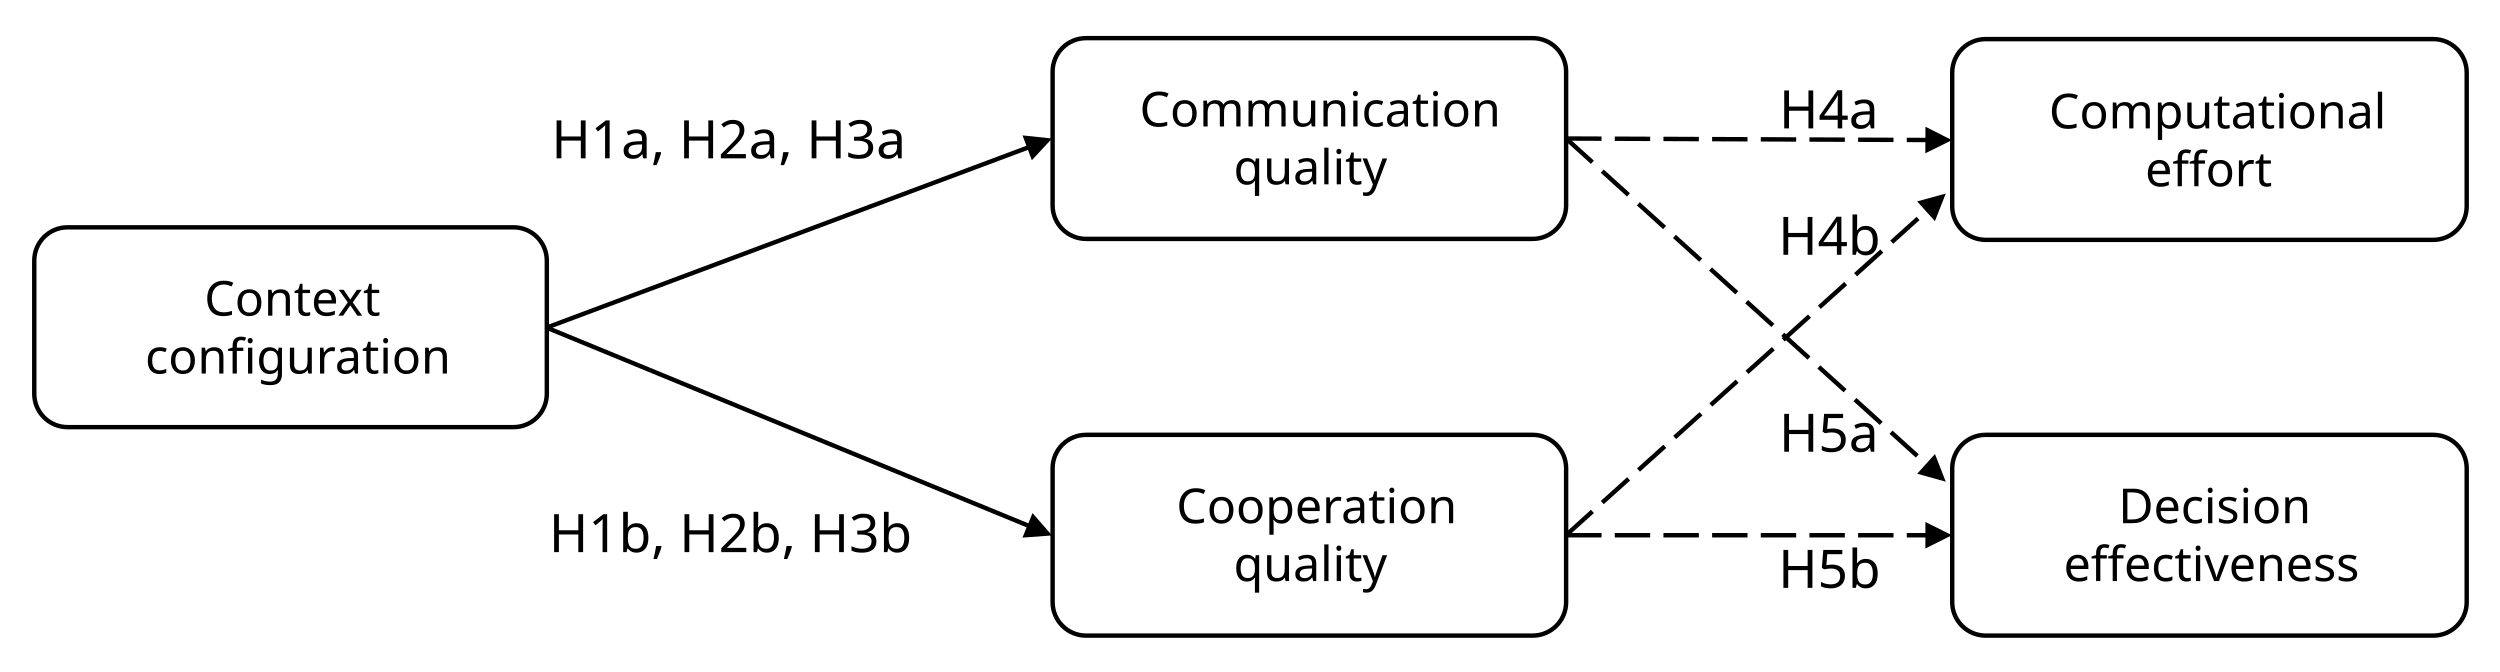
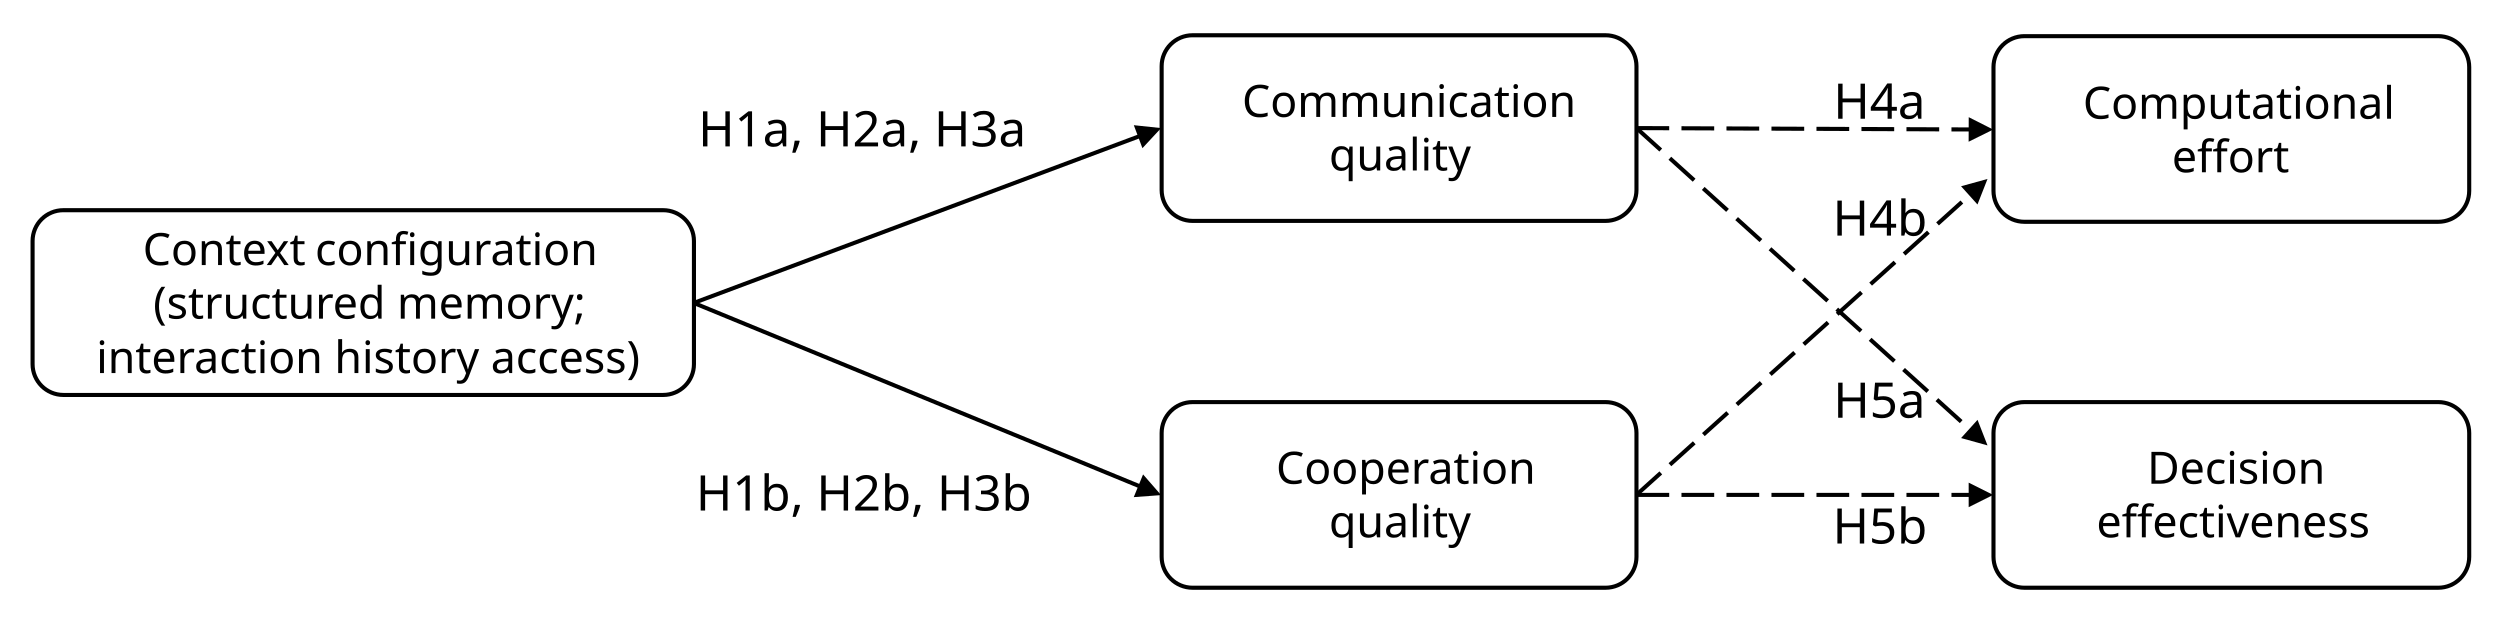
- <svg xmlns="http://www.w3.org/2000/svg" width="2590" height="696" xml:space="preserve" overflow="hidden">
-   <g transform="translate(-893 -990)">
+ <svg xmlns="http://www.w3.org/2000/svg" width="2801" height="696" xml:space="preserve" overflow="hidden">
+   <g transform="translate(-682 -990)">
    <g>
      <path d="M1983.5 1064.17C1983.5 1045.02 1999.02 1029.5 2018.17 1029.5L2480.83 1029.5C2499.98 1029.5 2515.5 1045.02 2515.5 1064.17L2515.5 1202.83C2515.5 1221.98 2499.98 1237.5 2480.83 1237.5L2018.17 1237.5C1999.02 1237.5 1983.5 1221.98 1983.5 1202.83Z" stroke="#000000" stroke-width="4.583" stroke-linecap="butt" stroke-linejoin="miter" stroke-miterlimit="8" stroke-opacity="1" fill="none" fill-rule="evenodd" />
      <text fill="#000000" fill-opacity="1" font-family="Trebuchet MS,Trebuchet MS_MSFontService,sans-serif" font-style="normal" font-variant="normal" font-weight="400" font-stretch="normal" font-size="50" text-anchor="start" direction="ltr" writing-mode="lr-tb" unicode-bidi="normal" text-decoration="none" transform="matrix(1 0 0 1 2073.6 1121)">Communication </text>
      <text fill="#000000" fill-opacity="1" font-family="Trebuchet MS,Trebuchet MS_MSFontService,sans-serif" font-style="normal" font-variant="normal" font-weight="400" font-stretch="normal" font-size="50" text-anchor="start" direction="ltr" writing-mode="lr-tb" unicode-bidi="normal" text-decoration="none" transform="matrix(1 0 0 1 2170.99 1181)">quality</text>
      <path d="M2915.5 1065.17C2915.5 1046.02 2931.02 1030.5 2950.17 1030.5L3413.83 1030.5C3432.98 1030.5 3448.5 1046.02 3448.5 1065.17L3448.5 1203.83C3448.5 1222.98 3432.98 1238.5 3413.83 1238.5L2950.17 1238.5C2931.02 1238.5 2915.5 1222.98 2915.5 1203.83Z" stroke="#000000" stroke-width="4.583" stroke-linecap="butt" stroke-linejoin="miter" stroke-miterlimit="8" stroke-opacity="1" fill="none" fill-rule="evenodd" />
      <text fill="#000000" fill-opacity="1" font-family="Trebuchet MS,Trebuchet MS_MSFontService,sans-serif" font-style="normal" font-variant="normal" font-weight="400" font-stretch="normal" font-size="50" text-anchor="start" direction="ltr" writing-mode="lr-tb" unicode-bidi="normal" text-decoration="none" transform="matrix(1 0 0 1 3015.72 1123)">Computational </text>
      <text fill="#000000" fill-opacity="1" font-family="Trebuchet MS,Trebuchet MS_MSFontService,sans-serif" font-style="normal" font-variant="normal" font-weight="400" font-stretch="normal" font-size="50" text-anchor="start" direction="ltr" writing-mode="lr-tb" unicode-bidi="normal" text-decoration="none" transform="matrix(1 0 0 1 3115.4 1183)">effort</text>
-       <path d="M928.5 1260C928.5 1240.95 943.946 1225.5 963 1225.5L1425 1225.5C1444.05 1225.5 1459.5 1240.95 1459.5 1260L1459.5 1398C1459.5 1417.05 1444.05 1432.5 1425 1432.5L963 1432.5C943.946 1432.5 928.5 1417.05 928.5 1398Z" stroke="#000000" stroke-width="4.583" stroke-linecap="butt" stroke-linejoin="miter" stroke-miterlimit="8" stroke-opacity="1" fill="none" fill-rule="evenodd" />
-       <text fill="#000000" fill-opacity="1" font-family="Trebuchet MS,Trebuchet MS_MSFontService,sans-serif" font-style="normal" font-variant="normal" font-weight="400" font-stretch="normal" font-size="50" text-anchor="start" direction="ltr" writing-mode="lr-tb" unicode-bidi="normal" text-decoration="none" transform="matrix(1 0 0 1 1104.67 1317)">Context </text>
-       <text fill="#000000" fill-opacity="1" font-family="Trebuchet MS,Trebuchet MS_MSFontService,sans-serif" font-style="normal" font-variant="normal" font-weight="400" font-stretch="normal" font-size="50" text-anchor="start" direction="ltr" writing-mode="lr-tb" unicode-bidi="normal" text-decoration="none" transform="matrix(1 0 0 1 1043.37 1377)">configuration</text>
+       <path d="M718.5 1260C718.5 1240.95 733.946 1225.5 753.001 1225.5L1425 1225.5C1444.05 1225.5 1459.5 1240.95 1459.5 1260L1459.5 1398C1459.5 1417.05 1444.05 1432.5 1425 1432.5L753.001 1432.5C733.946 1432.5 718.5 1417.05 718.5 1398Z" stroke="#000000" stroke-width="4.583" stroke-linecap="butt" stroke-linejoin="miter" stroke-miterlimit="8" stroke-opacity="1" fill="none" fill-rule="evenodd" />
+       <text fill="#000000" fill-opacity="1" font-family="Trebuchet MS,Trebuchet MS_MSFontService,sans-serif" font-style="normal" font-variant="normal" font-weight="400" font-stretch="normal" font-size="50" text-anchor="start" direction="ltr" writing-mode="lr-tb" unicode-bidi="normal" text-decoration="none" transform="matrix(1 0 0 1 841.952 1287)">Context </text>
+       <text fill="#000000" fill-opacity="1" font-family="Trebuchet MS,Trebuchet MS_MSFontService,sans-serif" font-style="normal" font-variant="normal" font-weight="400" font-stretch="normal" font-size="50" text-anchor="start" direction="ltr" writing-mode="lr-tb" unicode-bidi="normal" text-decoration="none" transform="matrix(1 0 0 1 1035.02 1287)">configuration </text>
+       <text fill="#000000" fill-opacity="1" font-family="Trebuchet MS,Trebuchet MS_MSFontService,sans-serif" font-style="normal" font-variant="normal" font-weight="400" font-stretch="normal" font-size="50" text-anchor="start" direction="ltr" writing-mode="lr-tb" unicode-bidi="normal" text-decoration="none" transform="matrix(1 0 0 1 853.685 1347)">(structured memory; </text>
+       <text fill="#000000" fill-opacity="1" font-family="Trebuchet MS,Trebuchet MS_MSFontService,sans-serif" font-style="normal" font-variant="normal" font-weight="400" font-stretch="normal" font-size="50" text-anchor="start" direction="ltr" writing-mode="lr-tb" unicode-bidi="normal" text-decoration="none" transform="matrix(1 0 0 1 789.816 1408)">interaction history access)</text>
      <path d="M0.803-2.146 502.747 185.652 501.141 189.945-0.803 2.146ZM502.47 173.314 523.408 195.829 492.833 199.07Z" fill="#000000" fill-rule="nonzero" fill-opacity="1" transform="matrix(1 0 0 -1 1459.5 1329.33)" />
      <path d="M2517.04 1131.8 2544.24 1156.39 2541.16 1159.79 2513.96 1135.2ZM2554.44 1165.61 2581.64 1190.2 2578.56 1193.6 2551.36 1169.01ZM2591.84 1199.42 2619.04 1224 2615.97 1227.4 2588.77 1202.82ZM2629.24 1233.22 2656.44 1257.81 2653.37 1261.21 2626.17 1236.62ZM2666.64 1267.03 2693.84 1291.62 2690.77 1295.02 2663.57 1270.43ZM2704.04 1300.84 2731.24 1325.43 2728.17 1328.83 2700.97 1304.24ZM2741.44 1334.65 2768.64 1359.24 2765.57 1362.64 2738.37 1338.05ZM2778.84 1368.46 2806.04 1393.05 2802.97 1396.45 2775.77 1371.86ZM2816.25 1402.27 2843.45 1426.85 2840.37 1430.25 2813.17 1405.67ZM2853.65 1436.07 2880.85 1460.66 2877.77 1464.06 2850.57 1439.47ZM2891.05 1469.88 2893.35 1471.96 2890.27 1475.36 2887.97 1473.28ZM2897.63 1460.39 2908.81 1489.03 2879.19 1480.79Z" fill="#000000" fill-rule="nonzero" fill-opacity="1" />
      <path d="M2915.5 1475.17C2915.5 1456.02 2931.02 1440.5 2950.17 1440.5L3413.83 1440.5C3432.98 1440.5 3448.5 1456.02 3448.5 1475.17L3448.5 1613.83C3448.5 1632.98 3432.98 1648.5 3413.83 1648.5L2950.17 1648.5C2931.02 1648.5 2915.5 1632.98 2915.5 1613.83Z" stroke="#000000" stroke-width="4.583" stroke-linecap="butt" stroke-linejoin="miter" stroke-miterlimit="8" stroke-opacity="1" fill="none" fill-rule="evenodd" />
      <text fill="#000000" fill-opacity="1" font-family="Trebuchet MS,Trebuchet MS_MSFontService,sans-serif" font-style="normal" font-variant="normal" font-weight="400" font-stretch="normal" font-size="50" text-anchor="start" direction="ltr" writing-mode="lr-tb" unicode-bidi="normal" text-decoration="none" transform="matrix(1 0 0 1 3087.62 1532)">Decision </text>
      <text fill="#000000" fill-opacity="1" font-family="Trebuchet MS,Trebuchet MS_MSFontService,sans-serif" font-style="normal" font-variant="normal" font-weight="400" font-stretch="normal" font-size="50" text-anchor="start" direction="ltr" writing-mode="lr-tb" unicode-bidi="normal" text-decoration="none" transform="matrix(1 0 0 1 3030.9 1592)">effectiveness</text>
      <text fill="#000000" fill-opacity="1" font-family="Trebuchet MS,Trebuchet MS_MSFontService,sans-serif" font-style="normal" font-variant="normal" font-weight="400" font-stretch="normal" font-size="55" text-anchor="start" direction="ltr" writing-mode="lr-tb" unicode-bidi="normal" text-decoration="none" transform="matrix(1 0 0 1 1464.31 1154)">H1a, H2a, H3a</text>
      <text fill="#000000" fill-opacity="1" font-family="Trebuchet MS,Trebuchet MS_MSFontService,sans-serif" font-style="normal" font-variant="normal" font-weight="400" font-stretch="normal" font-size="55" text-anchor="start" direction="ltr" writing-mode="lr-tb" unicode-bidi="normal" text-decoration="none" transform="matrix(1 0 0 1 2736.14 1123)">H4a</text>
      <path d="M2515.51 1131.21 2552.18 1131.36 2552.16 1135.94 2515.49 1135.79ZM2565.93 1131.42 2602.59 1131.57 2602.57 1136.15 2565.91 1136ZM2616.34 1131.63 2653.01 1131.78 2652.99 1136.36 2616.32 1136.21ZM2666.76 1131.84 2703.42 1131.99 2703.41 1136.57 2666.74 1136.42ZM2717.17 1132.04 2753.84 1132.2 2753.82 1136.78 2717.16 1136.63ZM2767.59 1132.25 2804.26 1132.41 2804.24 1136.99 2767.57 1136.84ZM2818.01 1132.46 2854.67 1132.61 2854.65 1137.2 2817.99 1137.05ZM2868.42 1132.67 2892.3 1132.77 2892.28 1137.35 2868.4 1137.26ZM2887.76 1121.29 2915.2 1135.16 2887.65 1148.79Z" fill="#000000" fill-rule="nonzero" fill-opacity="1" />
      <path d="M1983.5 1475.17C1983.5 1456.02 1999.02 1440.5 2018.17 1440.5L2480.83 1440.5C2499.98 1440.5 2515.5 1456.02 2515.5 1475.17L2515.5 1613.83C2515.5 1632.98 2499.98 1648.5 2480.83 1648.5L2018.17 1648.5C1999.02 1648.5 1983.5 1632.98 1983.5 1613.83Z" stroke="#000000" stroke-width="4.583" stroke-linecap="butt" stroke-linejoin="miter" stroke-miterlimit="8" stroke-opacity="1" fill="none" fill-rule="evenodd" />
      <text fill="#000000" fill-opacity="1" font-family="Trebuchet MS,Trebuchet MS_MSFontService,sans-serif" font-style="normal" font-variant="normal" font-weight="400" font-stretch="normal" font-size="50" text-anchor="start" direction="ltr" writing-mode="lr-tb" unicode-bidi="normal" text-decoration="none" transform="matrix(1 0 0 1 2111.7 1532)">Cooperation </text>
      <text fill="#000000" fill-opacity="1" font-family="Trebuchet MS,Trebuchet MS_MSFontService,sans-serif" font-style="normal" font-variant="normal" font-weight="400" font-stretch="normal" font-size="50" text-anchor="start" direction="ltr" writing-mode="lr-tb" unicode-bidi="normal" text-decoration="none" transform="matrix(1 0 0 1 2170.98 1592)">quality</text>
      <path d="M1460.37 1327.38 1962.58 1533.88 1960.84 1538.12 1458.63 1331.62ZM1962.7 1521.54 1982.91 1544.72 1952.25 1546.98Z" fill="#000000" fill-rule="nonzero" fill-opacity="1" />
      <path d="M2515.5 1542.21 2552.17 1542.21 2552.17 1546.79 2515.5 1546.79ZM2565.92 1542.21 2602.58 1542.21 2602.58 1546.79 2565.92 1546.79ZM2616.33 1542.21 2653 1542.21 2653 1546.79 2616.33 1546.79ZM2666.75 1542.21 2703.42 1542.21 2703.42 1546.79 2666.75 1546.79ZM2717.17 1542.21 2753.83 1542.21 2753.83 1546.79 2717.17 1546.79ZM2767.58 1542.21 2804.25 1542.21 2804.25 1546.79 2767.58 1546.79ZM2818 1542.21 2854.67 1542.21 2854.67 1546.79 2818 1546.79ZM2868.42 1542.21 2892.29 1542.21 2892.29 1546.79 2868.42 1546.79ZM2887.7 1530.75 2915.2 1544.5 2887.7 1558.25Z" fill="#000000" fill-rule="nonzero" fill-opacity="1" />
      <path d="M1.533-1.704 28.791 22.821 25.725 26.228-1.533 1.704ZM39.012 32.018 66.27 56.542 63.205 59.95 35.947 35.425ZM76.492 65.739 103.75 90.264 100.684 93.671 73.426 69.146ZM113.971 99.46 141.229 123.985 138.164 127.392 110.906 102.868ZM151.451 133.182 178.709 157.706 175.643 161.113 148.385 136.589ZM188.93 166.903 216.188 191.428 213.123 194.835 185.865 170.31ZM226.41 200.624 253.668 225.149 250.602 228.556 223.344 204.031ZM263.889 234.346 291.147 258.87 288.082 262.277 260.824 237.753ZM301.369 268.067 328.627 292.591 325.561 295.999 298.303 271.474ZM338.848 301.788 366.106 326.313 363.041 329.72 335.783 305.195ZM376.328 335.509 377.808 336.842 374.743 340.249 373.262 338.917ZM382.065 325.258 393.312 353.873 363.672 345.701Z" fill="#000000" fill-rule="nonzero" fill-opacity="1" transform="matrix(1 0 0 -1 2515.5 1544.37)" />
      <text fill="#000000" fill-opacity="1" font-family="Trebuchet MS,Trebuchet MS_MSFontService,sans-serif" font-style="normal" font-variant="normal" font-weight="400" font-stretch="normal" font-size="55" text-anchor="start" direction="ltr" writing-mode="lr-tb" unicode-bidi="normal" text-decoration="none" transform="matrix(1 0 0 1 2736.14 1458)">H5a</text>
      <text fill="#000000" fill-opacity="1" font-family="Trebuchet MS,Trebuchet MS_MSFontService,sans-serif" font-style="normal" font-variant="normal" font-weight="400" font-stretch="normal" font-size="55" text-anchor="start" direction="ltr" writing-mode="lr-tb" unicode-bidi="normal" text-decoration="none" transform="matrix(1 0 0 1 2735.29 1254)">H4b</text>
      <text fill="#000000" fill-opacity="1" font-family="Trebuchet MS,Trebuchet MS_MSFontService,sans-serif" font-style="normal" font-variant="normal" font-weight="400" font-stretch="normal" font-size="55" text-anchor="start" direction="ltr" writing-mode="lr-tb" unicode-bidi="normal" text-decoration="none" transform="matrix(1 0 0 1 2735.29 1599)">H5b</text>
      <text fill="#000000" fill-opacity="1" font-family="Trebuchet MS,Trebuchet MS_MSFontService,sans-serif" font-style="normal" font-variant="normal" font-weight="400" font-stretch="normal" font-size="55" text-anchor="start" direction="ltr" writing-mode="lr-tb" unicode-bidi="normal" text-decoration="none" transform="matrix(1 0 0 1 1461.73 1562)">H1b, H2b, H3b</text>
    </g>
  </g>
</svg>
